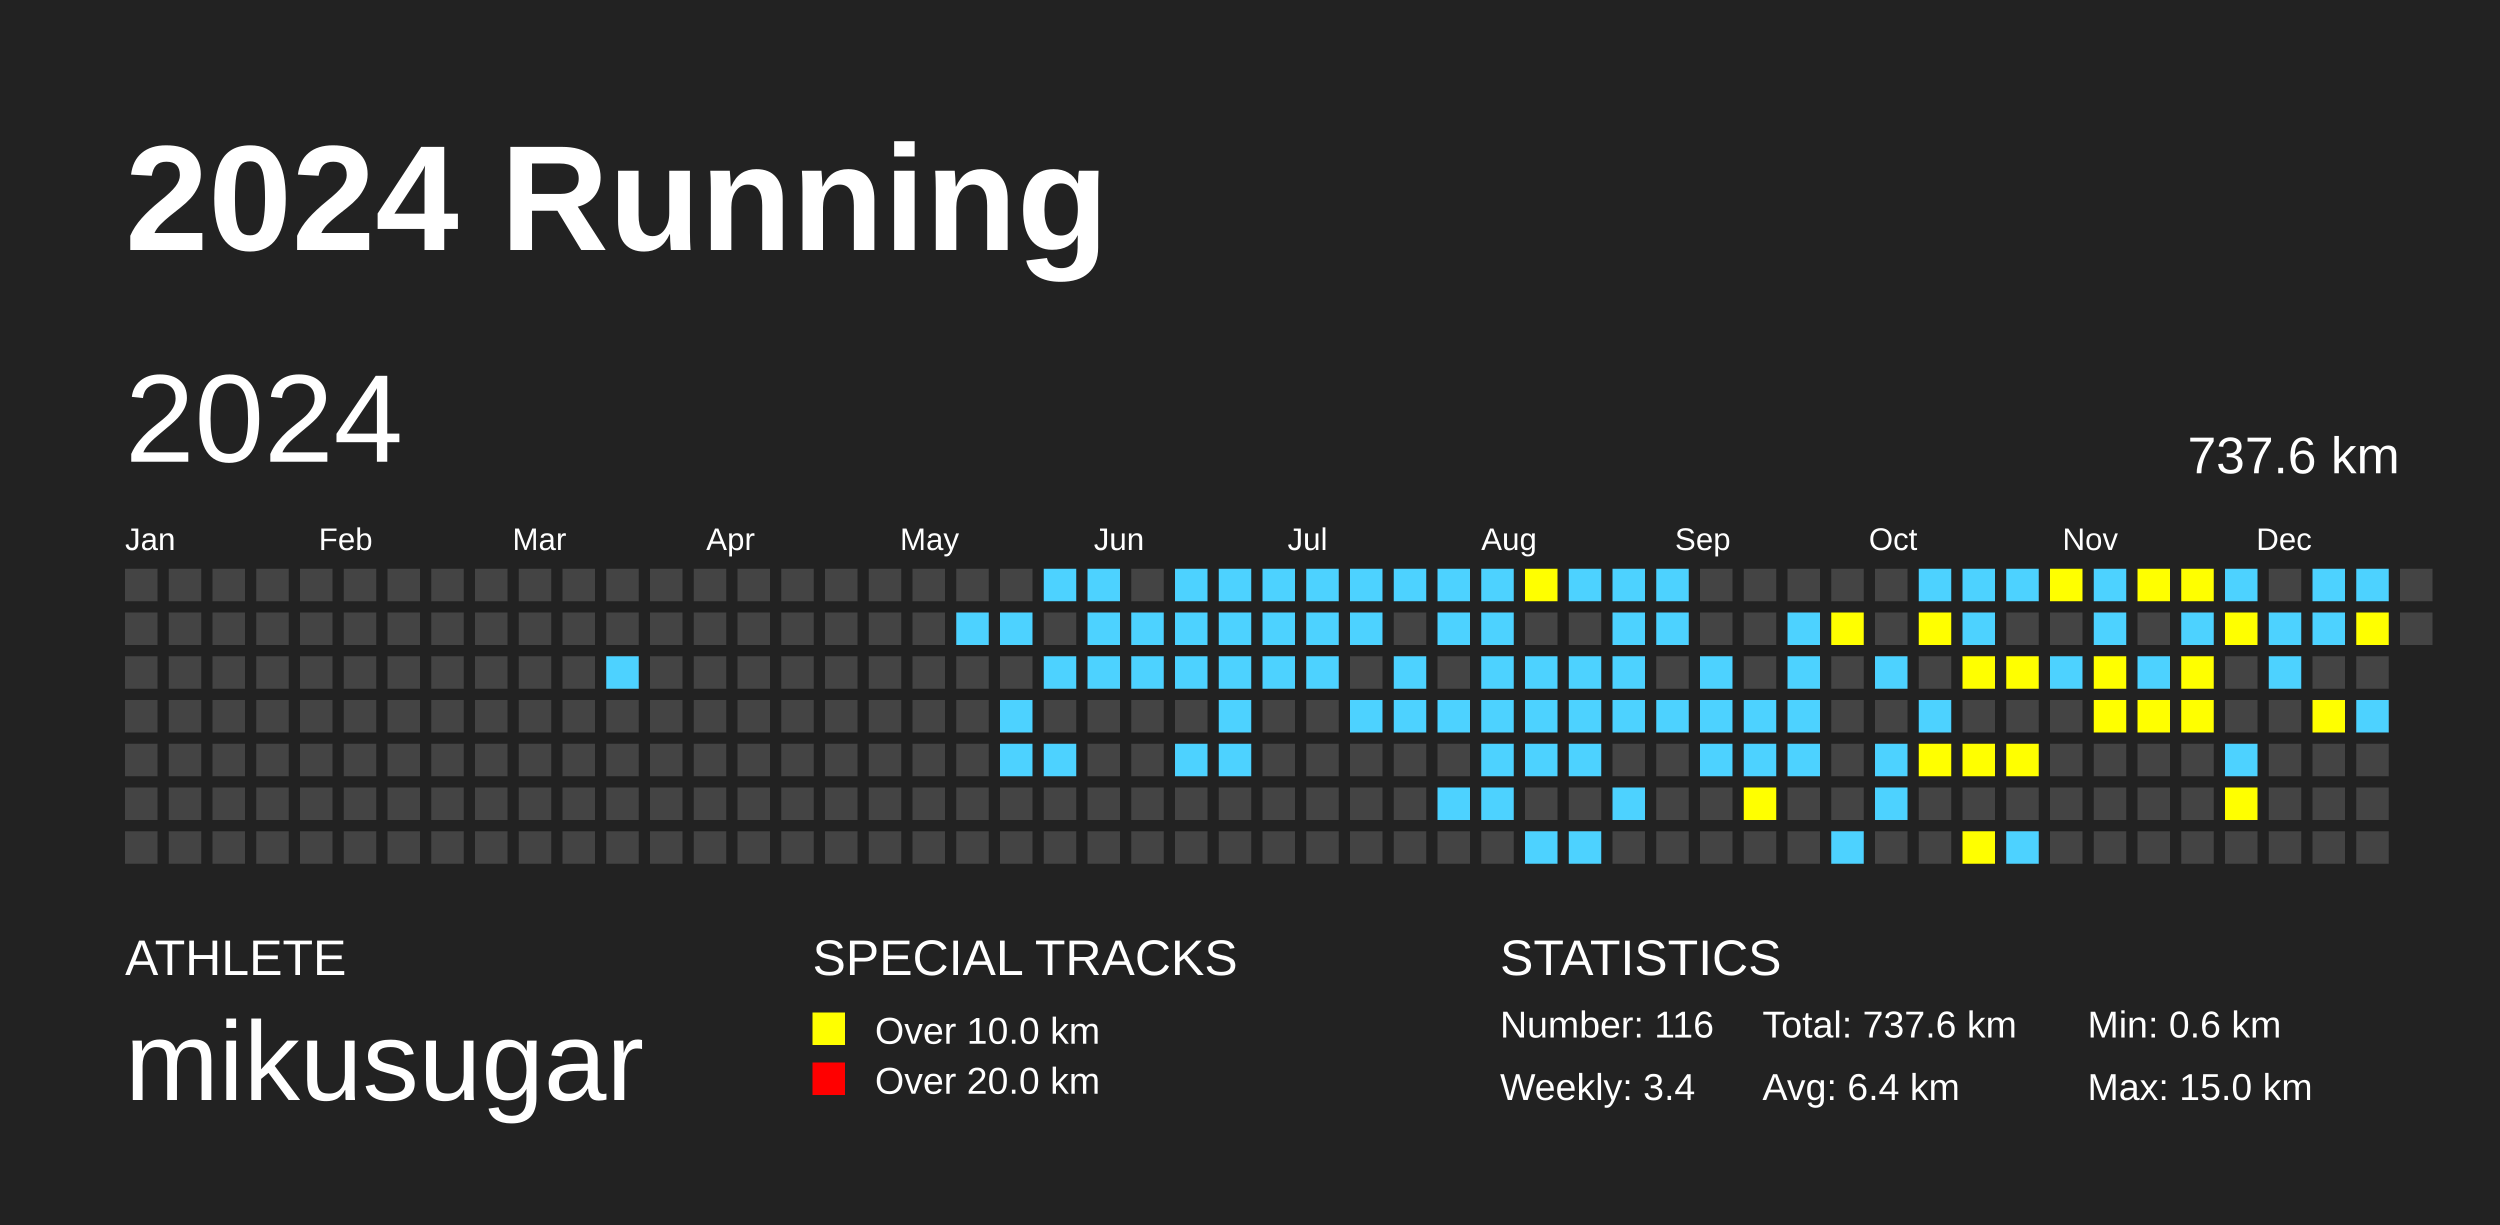
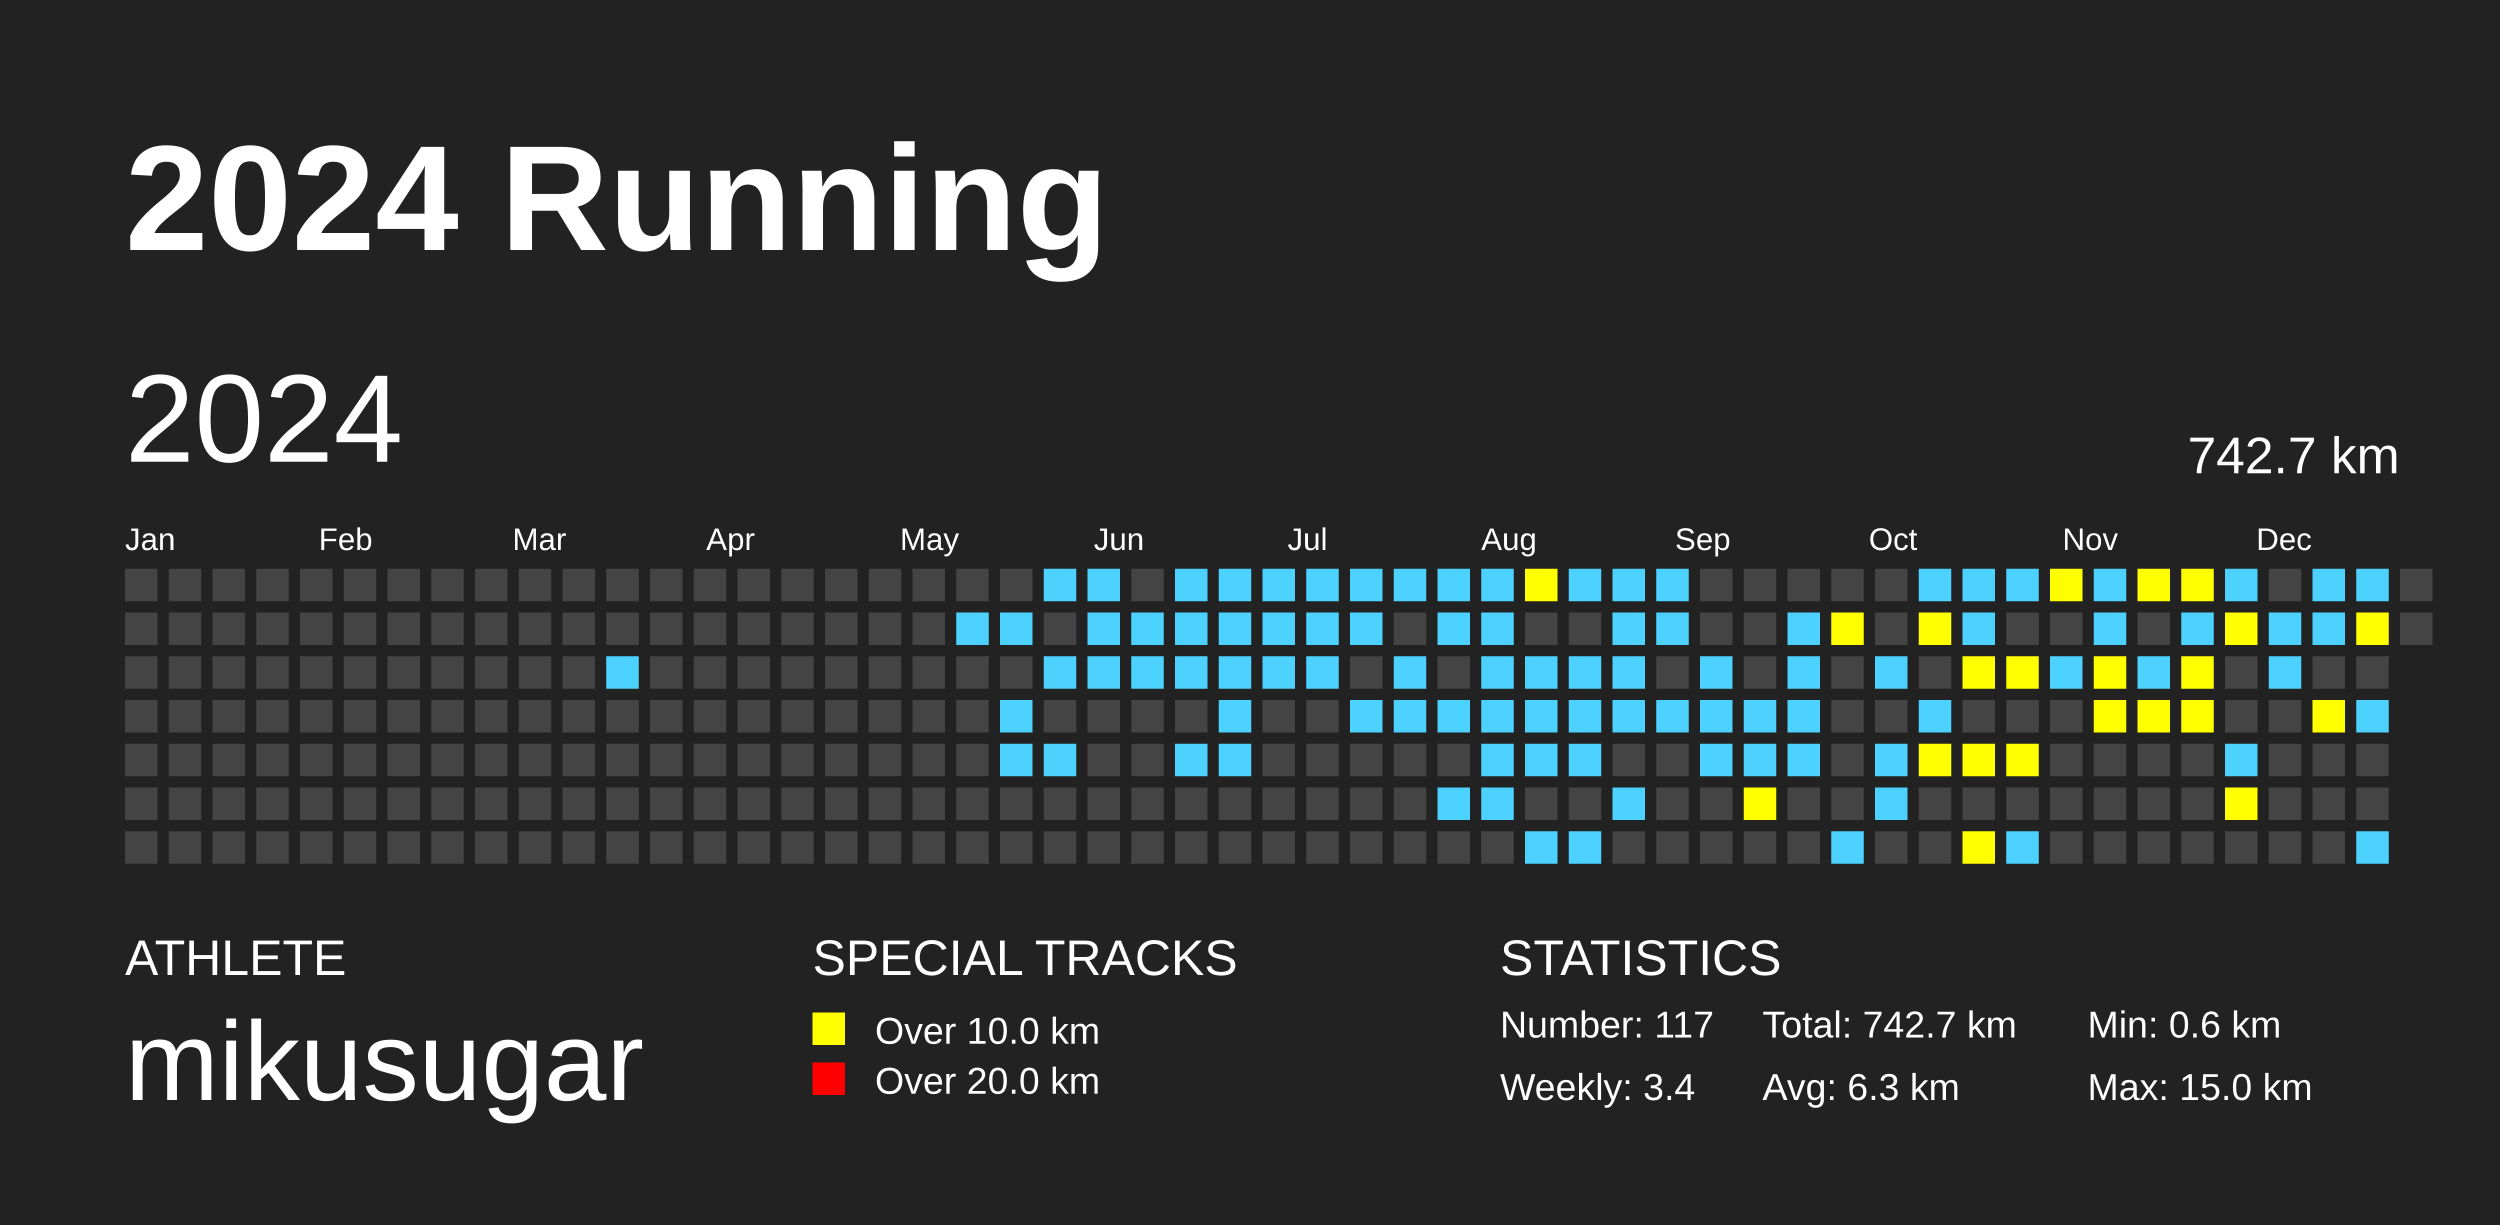
<svg xmlns="http://www.w3.org/2000/svg" baseProfile="full" height="98mm" version="1.1" viewBox="0,0,200,98" width="200mm">
  <defs />
  <rect fill="#222222" height="98" width="200" x="0" y="0" />
  <text fill="#FFFFFF" style="font-size:12px; font-family:Arial; font-weight:bold;" x="10" y="20">2024 Running</text>
  <text fill="#FFFFFF" style="font-size:4px; font-family:Arial" x="10" y="78">ATHLETE</text>
  <text fill="#FFFFFF" style="font-size:9px; font-family:Arial" x="10" y="88">mikusugar</text>
  <text fill="#FFFFFF" style="font-size:4px; font-family:Arial" x="65" y="78">SPECIAL TRACKS</text>
  <rect fill="yellow" height="2.6" width="2.6" x="65" y="81" />
  <text fill="#FFFFFF" style="font-size:3px; font-family:Arial" x="70" y="83.5">Over 10.0 km</text>
  <rect fill="red" height="2.6" width="2.6" x="65" y="85" />
  <text fill="#FFFFFF" style="font-size:3px; font-family:Arial" x="70" y="87.5">Over 20.0 km</text>
  <text fill="#FFFFFF" style="font-size:4px; font-family:Arial" x="120" y="78">STATISTICS</text>
-   <text fill="#FFFFFF" style="font-size:3px; font-family:Arial" x="120" y="83">Number: 116</text>
+   <text fill="#FFFFFF" style="font-size:3px; font-family:Arial" x="120" y="83">Number: 117</text>
  <text fill="#FFFFFF" style="font-size:3px; font-family:Arial" x="120" y="88">Weekly: 3.4</text>
-   <text fill="#FFFFFF" style="font-size:3px; font-family:Arial" x="141" y="83">Total: 737.6 km</text>
-   <text fill="#FFFFFF" style="font-size:3px; font-family:Arial" x="141" y="88">Avg: 6.4 km</text>
+   <text fill="#FFFFFF" style="font-size:3px; font-family:Arial" x="141" y="83">Total: 742.7 km</text>
+   <text fill="#FFFFFF" style="font-size:3px; font-family:Arial" x="141" y="88">Avg: 6.3 km</text>
  <text fill="#FFFFFF" style="font-size:3px; font-family:Arial" x="167" y="83">Min: 0.6 km</text>
  <text fill="#FFFFFF" style="font-size:3px; font-family:Arial" x="167" y="88">Max: 15.0 km</text>
  <text dominant-baseline="hanging" fill="#FFFFFF" style="font-size:10.0px; font-family:Arial;" x="10" y="30">2024</text>
-   <text dominant-baseline="hanging" fill="#FFFFFF" style="font-size:4.125px; font-family:Arial;" x="175" y="35">737.6 km</text>
+   <text dominant-baseline="hanging" fill="#FFFFFF" style="font-size:4.125px; font-family:Arial;" x="175" y="35">742.7 km</text>
  <text fill="#FFFFFF" style="font-size:2.5px; font-family:Arial" x="10.0" y="44">Jan</text>
  <text fill="#FFFFFF" style="font-size:2.5px; font-family:Arial" x="25.5" y="44">Feb</text>
  <text fill="#FFFFFF" style="font-size:2.5px; font-family:Arial" x="41.0" y="44">Mar</text>
  <text fill="#FFFFFF" style="font-size:2.5px; font-family:Arial" x="56.5" y="44">Apr</text>
  <text fill="#FFFFFF" style="font-size:2.5px; font-family:Arial" x="72.0" y="44">May</text>
  <text fill="#FFFFFF" style="font-size:2.5px; font-family:Arial" x="87.5" y="44">Jun</text>
  <text fill="#FFFFFF" style="font-size:2.5px; font-family:Arial" x="103.0" y="44">Jul</text>
  <text fill="#FFFFFF" style="font-size:2.5px; font-family:Arial" x="118.5" y="44">Aug</text>
  <text fill="#FFFFFF" style="font-size:2.5px; font-family:Arial" x="134.0" y="44">Sep</text>
  <text fill="#FFFFFF" style="font-size:2.5px; font-family:Arial" x="149.5" y="44">Oct</text>
  <text fill="#FFFFFF" style="font-size:2.5px; font-family:Arial" x="165.0" y="44">Nov</text>
  <text fill="#FFFFFF" style="font-size:2.5px; font-family:Arial" x="180.5" y="44">Dec</text>
  <rect fill="#444444" height="2.6" width="2.6" x="10.0" y="45.5" />
  <rect fill="#444444" height="2.6" width="2.6" x="10.0" y="49.0" />
  <rect fill="#444444" height="2.6" width="2.6" x="10.0" y="52.5" />
  <rect fill="#444444" height="2.6" width="2.6" x="10.0" y="56.0" />
  <rect fill="#444444" height="2.6" width="2.6" x="10.0" y="59.5" />
  <rect fill="#444444" height="2.6" width="2.6" x="10.0" y="63.0" />
  <rect fill="#444444" height="2.6" width="2.6" x="10.0" y="66.5" />
  <rect fill="#444444" height="2.6" width="2.6" x="13.5" y="45.5" />
  <rect fill="#444444" height="2.6" width="2.6" x="13.5" y="49.0" />
  <rect fill="#444444" height="2.6" width="2.6" x="13.5" y="52.5" />
  <rect fill="#444444" height="2.6" width="2.6" x="13.5" y="56.0" />
  <rect fill="#444444" height="2.6" width="2.6" x="13.5" y="59.5" />
  <rect fill="#444444" height="2.6" width="2.6" x="13.5" y="63.0" />
  <rect fill="#444444" height="2.6" width="2.6" x="13.5" y="66.5" />
  <rect fill="#444444" height="2.6" width="2.6" x="17.0" y="45.5" />
  <rect fill="#444444" height="2.6" width="2.6" x="17.0" y="49.0" />
  <rect fill="#444444" height="2.6" width="2.6" x="17.0" y="52.5" />
  <rect fill="#444444" height="2.6" width="2.6" x="17.0" y="56.0" />
  <rect fill="#444444" height="2.6" width="2.6" x="17.0" y="59.5" />
  <rect fill="#444444" height="2.6" width="2.6" x="17.0" y="63.0" />
  <rect fill="#444444" height="2.6" width="2.6" x="17.0" y="66.5" />
  <rect fill="#444444" height="2.6" width="2.6" x="20.5" y="45.5" />
  <rect fill="#444444" height="2.6" width="2.6" x="20.5" y="49.0" />
  <rect fill="#444444" height="2.6" width="2.6" x="20.5" y="52.5" />
  <rect fill="#444444" height="2.6" width="2.6" x="20.5" y="56.0" />
  <rect fill="#444444" height="2.6" width="2.6" x="20.5" y="59.5" />
  <rect fill="#444444" height="2.6" width="2.6" x="20.5" y="63.0" />
  <rect fill="#444444" height="2.6" width="2.6" x="20.5" y="66.5" />
  <rect fill="#444444" height="2.6" width="2.6" x="24.0" y="45.5" />
  <rect fill="#444444" height="2.6" width="2.6" x="24.0" y="49.0" />
  <rect fill="#444444" height="2.6" width="2.6" x="24.0" y="52.5" />
  <rect fill="#444444" height="2.6" width="2.6" x="24.0" y="56.0" />
  <rect fill="#444444" height="2.6" width="2.6" x="24.0" y="59.5" />
  <rect fill="#444444" height="2.6" width="2.6" x="24.0" y="63.0" />
  <rect fill="#444444" height="2.6" width="2.6" x="24.0" y="66.5" />
  <rect fill="#444444" height="2.6" width="2.6" x="27.5" y="45.5" />
  <rect fill="#444444" height="2.6" width="2.6" x="27.5" y="49.0" />
  <rect fill="#444444" height="2.6" width="2.6" x="27.5" y="52.5" />
  <rect fill="#444444" height="2.6" width="2.6" x="27.5" y="56.0" />
  <rect fill="#444444" height="2.6" width="2.6" x="27.5" y="59.5" />
  <rect fill="#444444" height="2.6" width="2.6" x="27.5" y="63.0" />
  <rect fill="#444444" height="2.6" width="2.6" x="27.5" y="66.5" />
  <rect fill="#444444" height="2.6" width="2.6" x="31.0" y="45.5" />
  <rect fill="#444444" height="2.6" width="2.6" x="31.0" y="49.0" />
  <rect fill="#444444" height="2.6" width="2.6" x="31.0" y="52.5" />
  <rect fill="#444444" height="2.6" width="2.6" x="31.0" y="56.0" />
  <rect fill="#444444" height="2.6" width="2.6" x="31.0" y="59.5" />
  <rect fill="#444444" height="2.6" width="2.6" x="31.0" y="63.0" />
  <rect fill="#444444" height="2.6" width="2.6" x="31.0" y="66.5" />
  <rect fill="#444444" height="2.6" width="2.6" x="34.5" y="45.5" />
  <rect fill="#444444" height="2.6" width="2.6" x="34.5" y="49.0" />
  <rect fill="#444444" height="2.6" width="2.6" x="34.5" y="52.5" />
  <rect fill="#444444" height="2.6" width="2.6" x="34.5" y="56.0" />
  <rect fill="#444444" height="2.6" width="2.6" x="34.5" y="59.5" />
  <rect fill="#444444" height="2.6" width="2.6" x="34.5" y="63.0" />
  <rect fill="#444444" height="2.6" width="2.6" x="34.5" y="66.5" />
  <rect fill="#444444" height="2.6" width="2.6" x="38.0" y="45.5" />
  <rect fill="#444444" height="2.6" width="2.6" x="38.0" y="49.0" />
  <rect fill="#444444" height="2.6" width="2.6" x="38.0" y="52.5" />
  <rect fill="#444444" height="2.6" width="2.6" x="38.0" y="56.0" />
  <rect fill="#444444" height="2.6" width="2.6" x="38.0" y="59.5" />
  <rect fill="#444444" height="2.6" width="2.6" x="38.0" y="63.0" />
  <rect fill="#444444" height="2.6" width="2.6" x="38.0" y="66.5" />
  <rect fill="#444444" height="2.6" width="2.6" x="41.5" y="45.5" />
  <rect fill="#444444" height="2.6" width="2.6" x="41.5" y="49.0" />
  <rect fill="#444444" height="2.6" width="2.6" x="41.5" y="52.5" />
  <rect fill="#444444" height="2.6" width="2.6" x="41.5" y="56.0" />
  <rect fill="#444444" height="2.6" width="2.6" x="41.5" y="59.5" />
  <rect fill="#444444" height="2.6" width="2.6" x="41.5" y="63.0" />
  <rect fill="#444444" height="2.6" width="2.6" x="41.5" y="66.5" />
  <rect fill="#444444" height="2.6" width="2.6" x="45.0" y="45.5" />
  <rect fill="#444444" height="2.6" width="2.6" x="45.0" y="49.0" />
  <rect fill="#444444" height="2.6" width="2.6" x="45.0" y="52.5" />
  <rect fill="#444444" height="2.6" width="2.6" x="45.0" y="56.0" />
  <rect fill="#444444" height="2.6" width="2.6" x="45.0" y="59.5" />
  <rect fill="#444444" height="2.6" width="2.6" x="45.0" y="63.0" />
  <rect fill="#444444" height="2.6" width="2.6" x="45.0" y="66.5" />
  <rect fill="#444444" height="2.6" width="2.6" x="48.5" y="45.5" />
  <rect fill="#444444" height="2.6" width="2.6" x="48.5" y="49.0" />
  <rect fill="#4DD2FF" height="2.6" width="2.6" x="48.5" y="52.5" />
  <rect fill="#444444" height="2.6" width="2.6" x="48.5" y="56.0" />
  <rect fill="#444444" height="2.6" width="2.6" x="48.5" y="59.5" />
  <rect fill="#444444" height="2.6" width="2.6" x="48.5" y="63.0" />
  <rect fill="#444444" height="2.6" width="2.6" x="48.5" y="66.5" />
  <rect fill="#444444" height="2.6" width="2.6" x="52.0" y="45.5" />
  <rect fill="#444444" height="2.6" width="2.6" x="52.0" y="49.0" />
  <rect fill="#444444" height="2.6" width="2.6" x="52.0" y="52.5" />
  <rect fill="#444444" height="2.6" width="2.6" x="52.0" y="56.0" />
  <rect fill="#444444" height="2.6" width="2.6" x="52.0" y="59.5" />
  <rect fill="#444444" height="2.6" width="2.6" x="52.0" y="63.0" />
  <rect fill="#444444" height="2.6" width="2.6" x="52.0" y="66.5" />
  <rect fill="#444444" height="2.6" width="2.6" x="55.5" y="45.5" />
  <rect fill="#444444" height="2.6" width="2.6" x="55.5" y="49.0" />
  <rect fill="#444444" height="2.6" width="2.6" x="55.5" y="52.5" />
  <rect fill="#444444" height="2.6" width="2.6" x="55.5" y="56.0" />
  <rect fill="#444444" height="2.6" width="2.6" x="55.5" y="59.5" />
  <rect fill="#444444" height="2.6" width="2.6" x="55.5" y="63.0" />
  <rect fill="#444444" height="2.6" width="2.6" x="55.5" y="66.5" />
  <rect fill="#444444" height="2.6" width="2.6" x="59.0" y="45.5" />
  <rect fill="#444444" height="2.6" width="2.6" x="59.0" y="49.0" />
  <rect fill="#444444" height="2.6" width="2.6" x="59.0" y="52.5" />
  <rect fill="#444444" height="2.6" width="2.6" x="59.0" y="56.0" />
  <rect fill="#444444" height="2.6" width="2.6" x="59.0" y="59.5" />
  <rect fill="#444444" height="2.6" width="2.6" x="59.0" y="63.0" />
  <rect fill="#444444" height="2.6" width="2.6" x="59.0" y="66.5" />
  <rect fill="#444444" height="2.6" width="2.6" x="62.5" y="45.5" />
  <rect fill="#444444" height="2.6" width="2.6" x="62.5" y="49.0" />
  <rect fill="#444444" height="2.6" width="2.6" x="62.5" y="52.5" />
  <rect fill="#444444" height="2.6" width="2.6" x="62.5" y="56.0" />
  <rect fill="#444444" height="2.6" width="2.6" x="62.5" y="59.5" />
  <rect fill="#444444" height="2.6" width="2.6" x="62.5" y="63.0" />
  <rect fill="#444444" height="2.6" width="2.6" x="62.5" y="66.5" />
  <rect fill="#444444" height="2.6" width="2.6" x="66.0" y="45.5" />
  <rect fill="#444444" height="2.6" width="2.6" x="66.0" y="49.0" />
  <rect fill="#444444" height="2.6" width="2.6" x="66.0" y="52.5" />
  <rect fill="#444444" height="2.6" width="2.6" x="66.0" y="56.0" />
  <rect fill="#444444" height="2.6" width="2.6" x="66.0" y="59.5" />
  <rect fill="#444444" height="2.6" width="2.6" x="66.0" y="63.0" />
  <rect fill="#444444" height="2.6" width="2.6" x="66.0" y="66.5" />
  <rect fill="#444444" height="2.6" width="2.6" x="69.5" y="45.5" />
  <rect fill="#444444" height="2.6" width="2.6" x="69.5" y="49.0" />
  <rect fill="#444444" height="2.6" width="2.6" x="69.5" y="52.5" />
  <rect fill="#444444" height="2.6" width="2.6" x="69.5" y="56.0" />
  <rect fill="#444444" height="2.6" width="2.6" x="69.5" y="59.5" />
  <rect fill="#444444" height="2.6" width="2.6" x="69.5" y="63.0" />
  <rect fill="#444444" height="2.6" width="2.6" x="69.5" y="66.5" />
  <rect fill="#444444" height="2.6" width="2.6" x="73.0" y="45.5" />
  <rect fill="#444444" height="2.6" width="2.6" x="73.0" y="49.0" />
  <rect fill="#444444" height="2.6" width="2.6" x="73.0" y="52.5" />
  <rect fill="#444444" height="2.6" width="2.6" x="73.0" y="56.0" />
  <rect fill="#444444" height="2.6" width="2.6" x="73.0" y="59.5" />
  <rect fill="#444444" height="2.6" width="2.6" x="73.0" y="63.0" />
  <rect fill="#444444" height="2.6" width="2.6" x="73.0" y="66.5" />
  <rect fill="#444444" height="2.6" width="2.6" x="76.5" y="45.5" />
  <rect fill="#4DD2FF" height="2.6" width="2.6" x="76.5" y="49.0" />
  <rect fill="#444444" height="2.6" width="2.6" x="76.5" y="52.5" />
  <rect fill="#444444" height="2.6" width="2.6" x="76.5" y="56.0" />
  <rect fill="#444444" height="2.6" width="2.6" x="76.5" y="59.5" />
  <rect fill="#444444" height="2.6" width="2.6" x="76.5" y="63.0" />
  <rect fill="#444444" height="2.6" width="2.6" x="76.5" y="66.5" />
  <rect fill="#444444" height="2.6" width="2.6" x="80.0" y="45.5" />
  <rect fill="#4DD2FF" height="2.6" width="2.6" x="80.0" y="49.0" />
  <rect fill="#444444" height="2.6" width="2.6" x="80.0" y="52.5" />
  <rect fill="#4DD2FF" height="2.6" width="2.6" x="80.0" y="56.0" />
  <rect fill="#4DD2FF" height="2.6" width="2.6" x="80.0" y="59.5" />
  <rect fill="#444444" height="2.6" width="2.6" x="80.0" y="63.0" />
  <rect fill="#444444" height="2.6" width="2.6" x="80.0" y="66.5" />
  <rect fill="#4DD2FF" height="2.6" width="2.6" x="83.5" y="45.5" />
  <rect fill="#444444" height="2.6" width="2.6" x="83.5" y="49.0" />
  <rect fill="#4DD2FF" height="2.6" width="2.6" x="83.5" y="52.5" />
  <rect fill="#444444" height="2.6" width="2.6" x="83.5" y="56.0" />
  <rect fill="#4DD2FF" height="2.6" width="2.6" x="83.5" y="59.5" />
  <rect fill="#444444" height="2.6" width="2.6" x="83.5" y="63.0" />
  <rect fill="#444444" height="2.6" width="2.6" x="83.5" y="66.5" />
  <rect fill="#4DD2FF" height="2.6" width="2.6" x="87.0" y="45.5" />
  <rect fill="#4DD2FF" height="2.6" width="2.6" x="87.0" y="49.0" />
  <rect fill="#4DD2FF" height="2.6" width="2.6" x="87.0" y="52.5" />
  <rect fill="#444444" height="2.6" width="2.6" x="87.0" y="56.0" />
  <rect fill="#444444" height="2.6" width="2.6" x="87.0" y="59.5" />
  <rect fill="#444444" height="2.6" width="2.6" x="87.0" y="63.0" />
  <rect fill="#444444" height="2.6" width="2.6" x="87.0" y="66.5" />
  <rect fill="#444444" height="2.6" width="2.6" x="90.5" y="45.5" />
  <rect fill="#4DD2FF" height="2.6" width="2.6" x="90.5" y="49.0" />
  <rect fill="#4DD2FF" height="2.6" width="2.6" x="90.5" y="52.5" />
  <rect fill="#444444" height="2.6" width="2.6" x="90.5" y="56.0" />
  <rect fill="#444444" height="2.6" width="2.6" x="90.5" y="59.5" />
  <rect fill="#444444" height="2.6" width="2.6" x="90.5" y="63.0" />
  <rect fill="#444444" height="2.6" width="2.6" x="90.5" y="66.5" />
  <rect fill="#4DD2FF" height="2.6" width="2.6" x="94.0" y="45.5" />
  <rect fill="#4DD2FF" height="2.6" width="2.6" x="94.0" y="49.0" />
  <rect fill="#4DD2FF" height="2.6" width="2.6" x="94.0" y="52.5" />
  <rect fill="#444444" height="2.6" width="2.6" x="94.0" y="56.0" />
  <rect fill="#4DD2FF" height="2.6" width="2.6" x="94.0" y="59.5" />
  <rect fill="#444444" height="2.6" width="2.6" x="94.0" y="63.0" />
  <rect fill="#444444" height="2.6" width="2.6" x="94.0" y="66.5" />
  <rect fill="#4DD2FF" height="2.6" width="2.6" x="97.5" y="45.5" />
  <rect fill="#4DD2FF" height="2.6" width="2.6" x="97.5" y="49.0" />
  <rect fill="#4DD2FF" height="2.6" width="2.6" x="97.5" y="52.5" />
  <rect fill="#4DD2FF" height="2.6" width="2.6" x="97.5" y="56.0" />
  <rect fill="#4DD2FF" height="2.6" width="2.6" x="97.5" y="59.5" />
  <rect fill="#444444" height="2.6" width="2.6" x="97.5" y="63.0" />
  <rect fill="#444444" height="2.6" width="2.6" x="97.5" y="66.5" />
  <rect fill="#4DD2FF" height="2.6" width="2.6" x="101.0" y="45.5" />
  <rect fill="#4DD2FF" height="2.6" width="2.6" x="101.0" y="49.0" />
  <rect fill="#4DD2FF" height="2.6" width="2.6" x="101.0" y="52.5" />
  <rect fill="#444444" height="2.6" width="2.6" x="101.0" y="56.0" />
  <rect fill="#444444" height="2.6" width="2.6" x="101.0" y="59.5" />
  <rect fill="#444444" height="2.6" width="2.6" x="101.0" y="63.0" />
  <rect fill="#444444" height="2.6" width="2.6" x="101.0" y="66.5" />
  <rect fill="#4DD2FF" height="2.6" width="2.6" x="104.5" y="45.5" />
  <rect fill="#4DD2FF" height="2.6" width="2.6" x="104.5" y="49.0" />
  <rect fill="#4DD2FF" height="2.6" width="2.6" x="104.5" y="52.5" />
  <rect fill="#444444" height="2.6" width="2.6" x="104.5" y="56.0" />
  <rect fill="#444444" height="2.6" width="2.6" x="104.5" y="59.5" />
  <rect fill="#444444" height="2.6" width="2.6" x="104.5" y="63.0" />
  <rect fill="#444444" height="2.6" width="2.6" x="104.5" y="66.5" />
  <rect fill="#4DD2FF" height="2.6" width="2.6" x="108.0" y="45.5" />
  <rect fill="#4DD2FF" height="2.6" width="2.6" x="108.0" y="49.0" />
  <rect fill="#444444" height="2.6" width="2.6" x="108.0" y="52.5" />
  <rect fill="#4DD2FF" height="2.6" width="2.6" x="108.0" y="56.0" />
  <rect fill="#444444" height="2.6" width="2.6" x="108.0" y="59.5" />
  <rect fill="#444444" height="2.6" width="2.6" x="108.0" y="63.0" />
  <rect fill="#444444" height="2.6" width="2.6" x="108.0" y="66.5" />
  <rect fill="#4DD2FF" height="2.6" width="2.6" x="111.5" y="45.5" />
  <rect fill="#444444" height="2.6" width="2.6" x="111.5" y="49.0" />
  <rect fill="#4DD2FF" height="2.6" width="2.6" x="111.5" y="52.5" />
  <rect fill="#4DD2FF" height="2.6" width="2.6" x="111.5" y="56.0" />
  <rect fill="#444444" height="2.6" width="2.6" x="111.5" y="59.5" />
  <rect fill="#444444" height="2.6" width="2.6" x="111.5" y="63.0" />
  <rect fill="#444444" height="2.6" width="2.6" x="111.5" y="66.5" />
  <rect fill="#4DD2FF" height="2.6" width="2.6" x="115.0" y="45.5" />
  <rect fill="#4DD2FF" height="2.6" width="2.6" x="115.0" y="49.0" />
  <rect fill="#444444" height="2.6" width="2.6" x="115.0" y="52.5" />
  <rect fill="#4DD2FF" height="2.6" width="2.6" x="115.0" y="56.0" />
  <rect fill="#444444" height="2.6" width="2.6" x="115.0" y="59.5" />
  <rect fill="#4DD2FF" height="2.6" width="2.6" x="115.0" y="63.0" />
  <rect fill="#444444" height="2.6" width="2.6" x="115.0" y="66.5" />
  <rect fill="#4DD2FF" height="2.6" width="2.6" x="118.5" y="45.5" />
  <rect fill="#4DD2FF" height="2.6" width="2.6" x="118.5" y="49.0" />
  <rect fill="#4DD2FF" height="2.6" width="2.6" x="118.5" y="52.5" />
  <rect fill="#4DD2FF" height="2.6" width="2.6" x="118.5" y="56.0" />
  <rect fill="#4DD2FF" height="2.6" width="2.6" x="118.5" y="59.5" />
  <rect fill="#4DD2FF" height="2.6" width="2.6" x="118.5" y="63.0" />
  <rect fill="#444444" height="2.6" width="2.6" x="118.5" y="66.5" />
  <rect fill="yellow" height="2.6" width="2.6" x="122.0" y="45.5" />
  <rect fill="#444444" height="2.6" width="2.6" x="122.0" y="49.0" />
  <rect fill="#4DD2FF" height="2.6" width="2.6" x="122.0" y="52.5" />
  <rect fill="#4DD2FF" height="2.6" width="2.6" x="122.0" y="56.0" />
  <rect fill="#4DD2FF" height="2.6" width="2.6" x="122.0" y="59.5" />
  <rect fill="#444444" height="2.6" width="2.6" x="122.0" y="63.0" />
  <rect fill="#4DD2FF" height="2.6" width="2.6" x="122.0" y="66.5" />
  <rect fill="#4DD2FF" height="2.6" width="2.6" x="125.5" y="45.5" />
  <rect fill="#444444" height="2.6" width="2.6" x="125.5" y="49.0" />
  <rect fill="#4DD2FF" height="2.6" width="2.6" x="125.5" y="52.5" />
  <rect fill="#4DD2FF" height="2.6" width="2.6" x="125.5" y="56.0" />
  <rect fill="#4DD2FF" height="2.6" width="2.6" x="125.5" y="59.5" />
  <rect fill="#444444" height="2.6" width="2.6" x="125.5" y="63.0" />
  <rect fill="#4DD2FF" height="2.6" width="2.6" x="125.5" y="66.5" />
  <rect fill="#4DD2FF" height="2.6" width="2.6" x="129.0" y="45.5" />
  <rect fill="#4DD2FF" height="2.6" width="2.6" x="129.0" y="49.0" />
  <rect fill="#4DD2FF" height="2.6" width="2.6" x="129.0" y="52.5" />
  <rect fill="#4DD2FF" height="2.6" width="2.6" x="129.0" y="56.0" />
  <rect fill="#444444" height="2.6" width="2.6" x="129.0" y="59.5" />
  <rect fill="#4DD2FF" height="2.6" width="2.6" x="129.0" y="63.0" />
  <rect fill="#444444" height="2.6" width="2.6" x="129.0" y="66.5" />
  <rect fill="#4DD2FF" height="2.6" width="2.6" x="132.5" y="45.5" />
  <rect fill="#4DD2FF" height="2.6" width="2.6" x="132.5" y="49.0" />
  <rect fill="#444444" height="2.6" width="2.6" x="132.5" y="52.5" />
  <rect fill="#4DD2FF" height="2.6" width="2.6" x="132.5" y="56.0" />
  <rect fill="#444444" height="2.6" width="2.6" x="132.5" y="59.5" />
  <rect fill="#444444" height="2.6" width="2.6" x="132.5" y="63.0" />
  <rect fill="#444444" height="2.6" width="2.6" x="132.5" y="66.5" />
  <rect fill="#444444" height="2.6" width="2.6" x="136.0" y="45.5" />
  <rect fill="#444444" height="2.6" width="2.6" x="136.0" y="49.0" />
  <rect fill="#4DD2FF" height="2.6" width="2.6" x="136.0" y="52.5" />
  <rect fill="#4DD2FF" height="2.6" width="2.6" x="136.0" y="56.0" />
  <rect fill="#4DD2FF" height="2.6" width="2.6" x="136.0" y="59.5" />
  <rect fill="#444444" height="2.6" width="2.6" x="136.0" y="63.0" />
  <rect fill="#444444" height="2.6" width="2.6" x="136.0" y="66.5" />
  <rect fill="#444444" height="2.6" width="2.6" x="139.5" y="45.5" />
  <rect fill="#444444" height="2.6" width="2.6" x="139.5" y="49.0" />
  <rect fill="#444444" height="2.6" width="2.6" x="139.5" y="52.5" />
  <rect fill="#4DD2FF" height="2.6" width="2.6" x="139.5" y="56.0" />
  <rect fill="#4DD2FF" height="2.6" width="2.6" x="139.5" y="59.5" />
  <rect fill="yellow" height="2.6" width="2.6" x="139.5" y="63.0" />
  <rect fill="#444444" height="2.6" width="2.6" x="139.5" y="66.5" />
  <rect fill="#444444" height="2.6" width="2.6" x="143.0" y="45.5" />
  <rect fill="#4DD2FF" height="2.6" width="2.6" x="143.0" y="49.0" />
  <rect fill="#4DD2FF" height="2.6" width="2.6" x="143.0" y="52.5" />
  <rect fill="#4DD2FF" height="2.6" width="2.6" x="143.0" y="56.0" />
  <rect fill="#4DD2FF" height="2.6" width="2.6" x="143.0" y="59.5" />
  <rect fill="#444444" height="2.6" width="2.6" x="143.0" y="63.0" />
  <rect fill="#444444" height="2.6" width="2.6" x="143.0" y="66.5" />
  <rect fill="#444444" height="2.6" width="2.6" x="146.5" y="45.5" />
  <rect fill="yellow" height="2.6" width="2.6" x="146.5" y="49.0" />
  <rect fill="#444444" height="2.6" width="2.6" x="146.5" y="52.5" />
  <rect fill="#444444" height="2.6" width="2.6" x="146.5" y="56.0" />
  <rect fill="#444444" height="2.6" width="2.6" x="146.5" y="59.5" />
  <rect fill="#444444" height="2.6" width="2.6" x="146.5" y="63.0" />
  <rect fill="#4DD2FF" height="2.6" width="2.6" x="146.5" y="66.5" />
  <rect fill="#444444" height="2.6" width="2.6" x="150.0" y="45.5" />
  <rect fill="#444444" height="2.6" width="2.6" x="150.0" y="49.0" />
  <rect fill="#4DD2FF" height="2.6" width="2.6" x="150.0" y="52.5" />
  <rect fill="#444444" height="2.6" width="2.6" x="150.0" y="56.0" />
  <rect fill="#4DD2FF" height="2.6" width="2.6" x="150.0" y="59.5" />
  <rect fill="#4DD2FF" height="2.6" width="2.6" x="150.0" y="63.0" />
  <rect fill="#444444" height="2.6" width="2.6" x="150.0" y="66.5" />
  <rect fill="#4DD2FF" height="2.6" width="2.6" x="153.5" y="45.5" />
  <rect fill="yellow" height="2.6" width="2.6" x="153.5" y="49.0" />
  <rect fill="#444444" height="2.6" width="2.6" x="153.5" y="52.5" />
  <rect fill="#4DD2FF" height="2.6" width="2.6" x="153.5" y="56.0" />
  <rect fill="yellow" height="2.6" width="2.6" x="153.5" y="59.5" />
  <rect fill="#444444" height="2.6" width="2.6" x="153.5" y="63.0" />
  <rect fill="#444444" height="2.6" width="2.6" x="153.5" y="66.5" />
  <rect fill="#4DD2FF" height="2.6" width="2.6" x="157.0" y="45.5" />
  <rect fill="#4DD2FF" height="2.6" width="2.6" x="157.0" y="49.0" />
  <rect fill="yellow" height="2.6" width="2.6" x="157.0" y="52.5" />
  <rect fill="#444444" height="2.6" width="2.6" x="157.0" y="56.0" />
  <rect fill="yellow" height="2.6" width="2.6" x="157.0" y="59.5" />
  <rect fill="#444444" height="2.6" width="2.6" x="157.0" y="63.0" />
  <rect fill="yellow" height="2.6" width="2.6" x="157.0" y="66.5" />
  <rect fill="#4DD2FF" height="2.6" width="2.6" x="160.5" y="45.5" />
  <rect fill="#444444" height="2.6" width="2.6" x="160.5" y="49.0" />
  <rect fill="yellow" height="2.6" width="2.6" x="160.5" y="52.5" />
  <rect fill="#444444" height="2.6" width="2.6" x="160.5" y="56.0" />
  <rect fill="yellow" height="2.6" width="2.6" x="160.5" y="59.5" />
  <rect fill="#444444" height="2.6" width="2.6" x="160.5" y="63.0" />
  <rect fill="#4DD2FF" height="2.6" width="2.6" x="160.5" y="66.5" />
  <rect fill="yellow" height="2.6" width="2.6" x="164.0" y="45.5" />
  <rect fill="#444444" height="2.6" width="2.6" x="164.0" y="49.0" />
  <rect fill="#4DD2FF" height="2.6" width="2.6" x="164.0" y="52.5" />
  <rect fill="#444444" height="2.6" width="2.6" x="164.0" y="56.0" />
  <rect fill="#444444" height="2.6" width="2.6" x="164.0" y="59.5" />
  <rect fill="#444444" height="2.6" width="2.6" x="164.0" y="63.0" />
  <rect fill="#444444" height="2.6" width="2.6" x="164.0" y="66.5" />
  <rect fill="#4DD2FF" height="2.6" width="2.6" x="167.5" y="45.5" />
  <rect fill="#4DD2FF" height="2.6" width="2.6" x="167.5" y="49.0" />
  <rect fill="yellow" height="2.6" width="2.6" x="167.5" y="52.5" />
  <rect fill="yellow" height="2.6" width="2.6" x="167.5" y="56.0" />
  <rect fill="#444444" height="2.6" width="2.6" x="167.5" y="59.5" />
  <rect fill="#444444" height="2.6" width="2.6" x="167.5" y="63.0" />
  <rect fill="#444444" height="2.6" width="2.6" x="167.5" y="66.5" />
  <rect fill="yellow" height="2.6" width="2.6" x="171.0" y="45.5" />
  <rect fill="#444444" height="2.6" width="2.6" x="171.0" y="49.0" />
  <rect fill="#4DD2FF" height="2.6" width="2.6" x="171.0" y="52.5" />
  <rect fill="yellow" height="2.6" width="2.6" x="171.0" y="56.0" />
  <rect fill="#444444" height="2.6" width="2.6" x="171.0" y="59.5" />
  <rect fill="#444444" height="2.6" width="2.6" x="171.0" y="63.0" />
  <rect fill="#444444" height="2.6" width="2.6" x="171.0" y="66.5" />
  <rect fill="yellow" height="2.6" width="2.6" x="174.5" y="45.5" />
  <rect fill="#4DD2FF" height="2.6" width="2.6" x="174.5" y="49.0" />
  <rect fill="yellow" height="2.6" width="2.6" x="174.5" y="52.5" />
  <rect fill="yellow" height="2.6" width="2.6" x="174.5" y="56.0" />
  <rect fill="#444444" height="2.6" width="2.6" x="174.5" y="59.5" />
  <rect fill="#444444" height="2.6" width="2.6" x="174.5" y="63.0" />
  <rect fill="#444444" height="2.6" width="2.6" x="174.5" y="66.5" />
  <rect fill="#4DD2FF" height="2.6" width="2.6" x="178.0" y="45.5" />
  <rect fill="yellow" height="2.6" width="2.6" x="178.0" y="49.0" />
  <rect fill="#444444" height="2.6" width="2.6" x="178.0" y="52.5" />
  <rect fill="#444444" height="2.6" width="2.6" x="178.0" y="56.0" />
  <rect fill="#4DD2FF" height="2.6" width="2.6" x="178.0" y="59.5" />
  <rect fill="yellow" height="2.6" width="2.6" x="178.0" y="63.0" />
  <rect fill="#444444" height="2.6" width="2.6" x="178.0" y="66.5" />
  <rect fill="#444444" height="2.6" width="2.6" x="181.5" y="45.5" />
  <rect fill="#4DD2FF" height="2.6" width="2.6" x="181.5" y="49.0" />
  <rect fill="#4DD2FF" height="2.6" width="2.6" x="181.5" y="52.5" />
  <rect fill="#444444" height="2.6" width="2.6" x="181.5" y="56.0" />
  <rect fill="#444444" height="2.6" width="2.6" x="181.5" y="59.5" />
  <rect fill="#444444" height="2.6" width="2.6" x="181.5" y="63.0" />
  <rect fill="#444444" height="2.6" width="2.6" x="181.5" y="66.5" />
  <rect fill="#4DD2FF" height="2.6" width="2.6" x="185.0" y="45.5" />
  <rect fill="#4DD2FF" height="2.6" width="2.6" x="185.0" y="49.0" />
  <rect fill="#444444" height="2.6" width="2.6" x="185.0" y="52.5" />
  <rect fill="yellow" height="2.6" width="2.6" x="185.0" y="56.0" />
  <rect fill="#444444" height="2.6" width="2.6" x="185.0" y="59.5" />
  <rect fill="#444444" height="2.6" width="2.6" x="185.0" y="63.0" />
  <rect fill="#444444" height="2.6" width="2.6" x="185.0" y="66.5" />
  <rect fill="#4DD2FF" height="2.6" width="2.6" x="188.5" y="45.5" />
  <rect fill="yellow" height="2.6" width="2.6" x="188.5" y="49.0" />
  <rect fill="#444444" height="2.6" width="2.6" x="188.5" y="52.5" />
  <rect fill="#4DD2FF" height="2.6" width="2.6" x="188.5" y="56.0" />
  <rect fill="#444444" height="2.6" width="2.6" x="188.5" y="59.5" />
  <rect fill="#444444" height="2.6" width="2.6" x="188.5" y="63.0" />
-   <rect fill="#444444" height="2.6" width="2.6" x="188.5" y="66.5" />
+   <rect fill="#4DD2FF" height="2.6" width="2.6" x="188.5" y="66.5" />
  <rect fill="#444444" height="2.6" width="2.6" x="192.0" y="45.5" />
  <rect fill="#444444" height="2.6" width="2.6" x="192.0" y="49.0" />
</svg>
